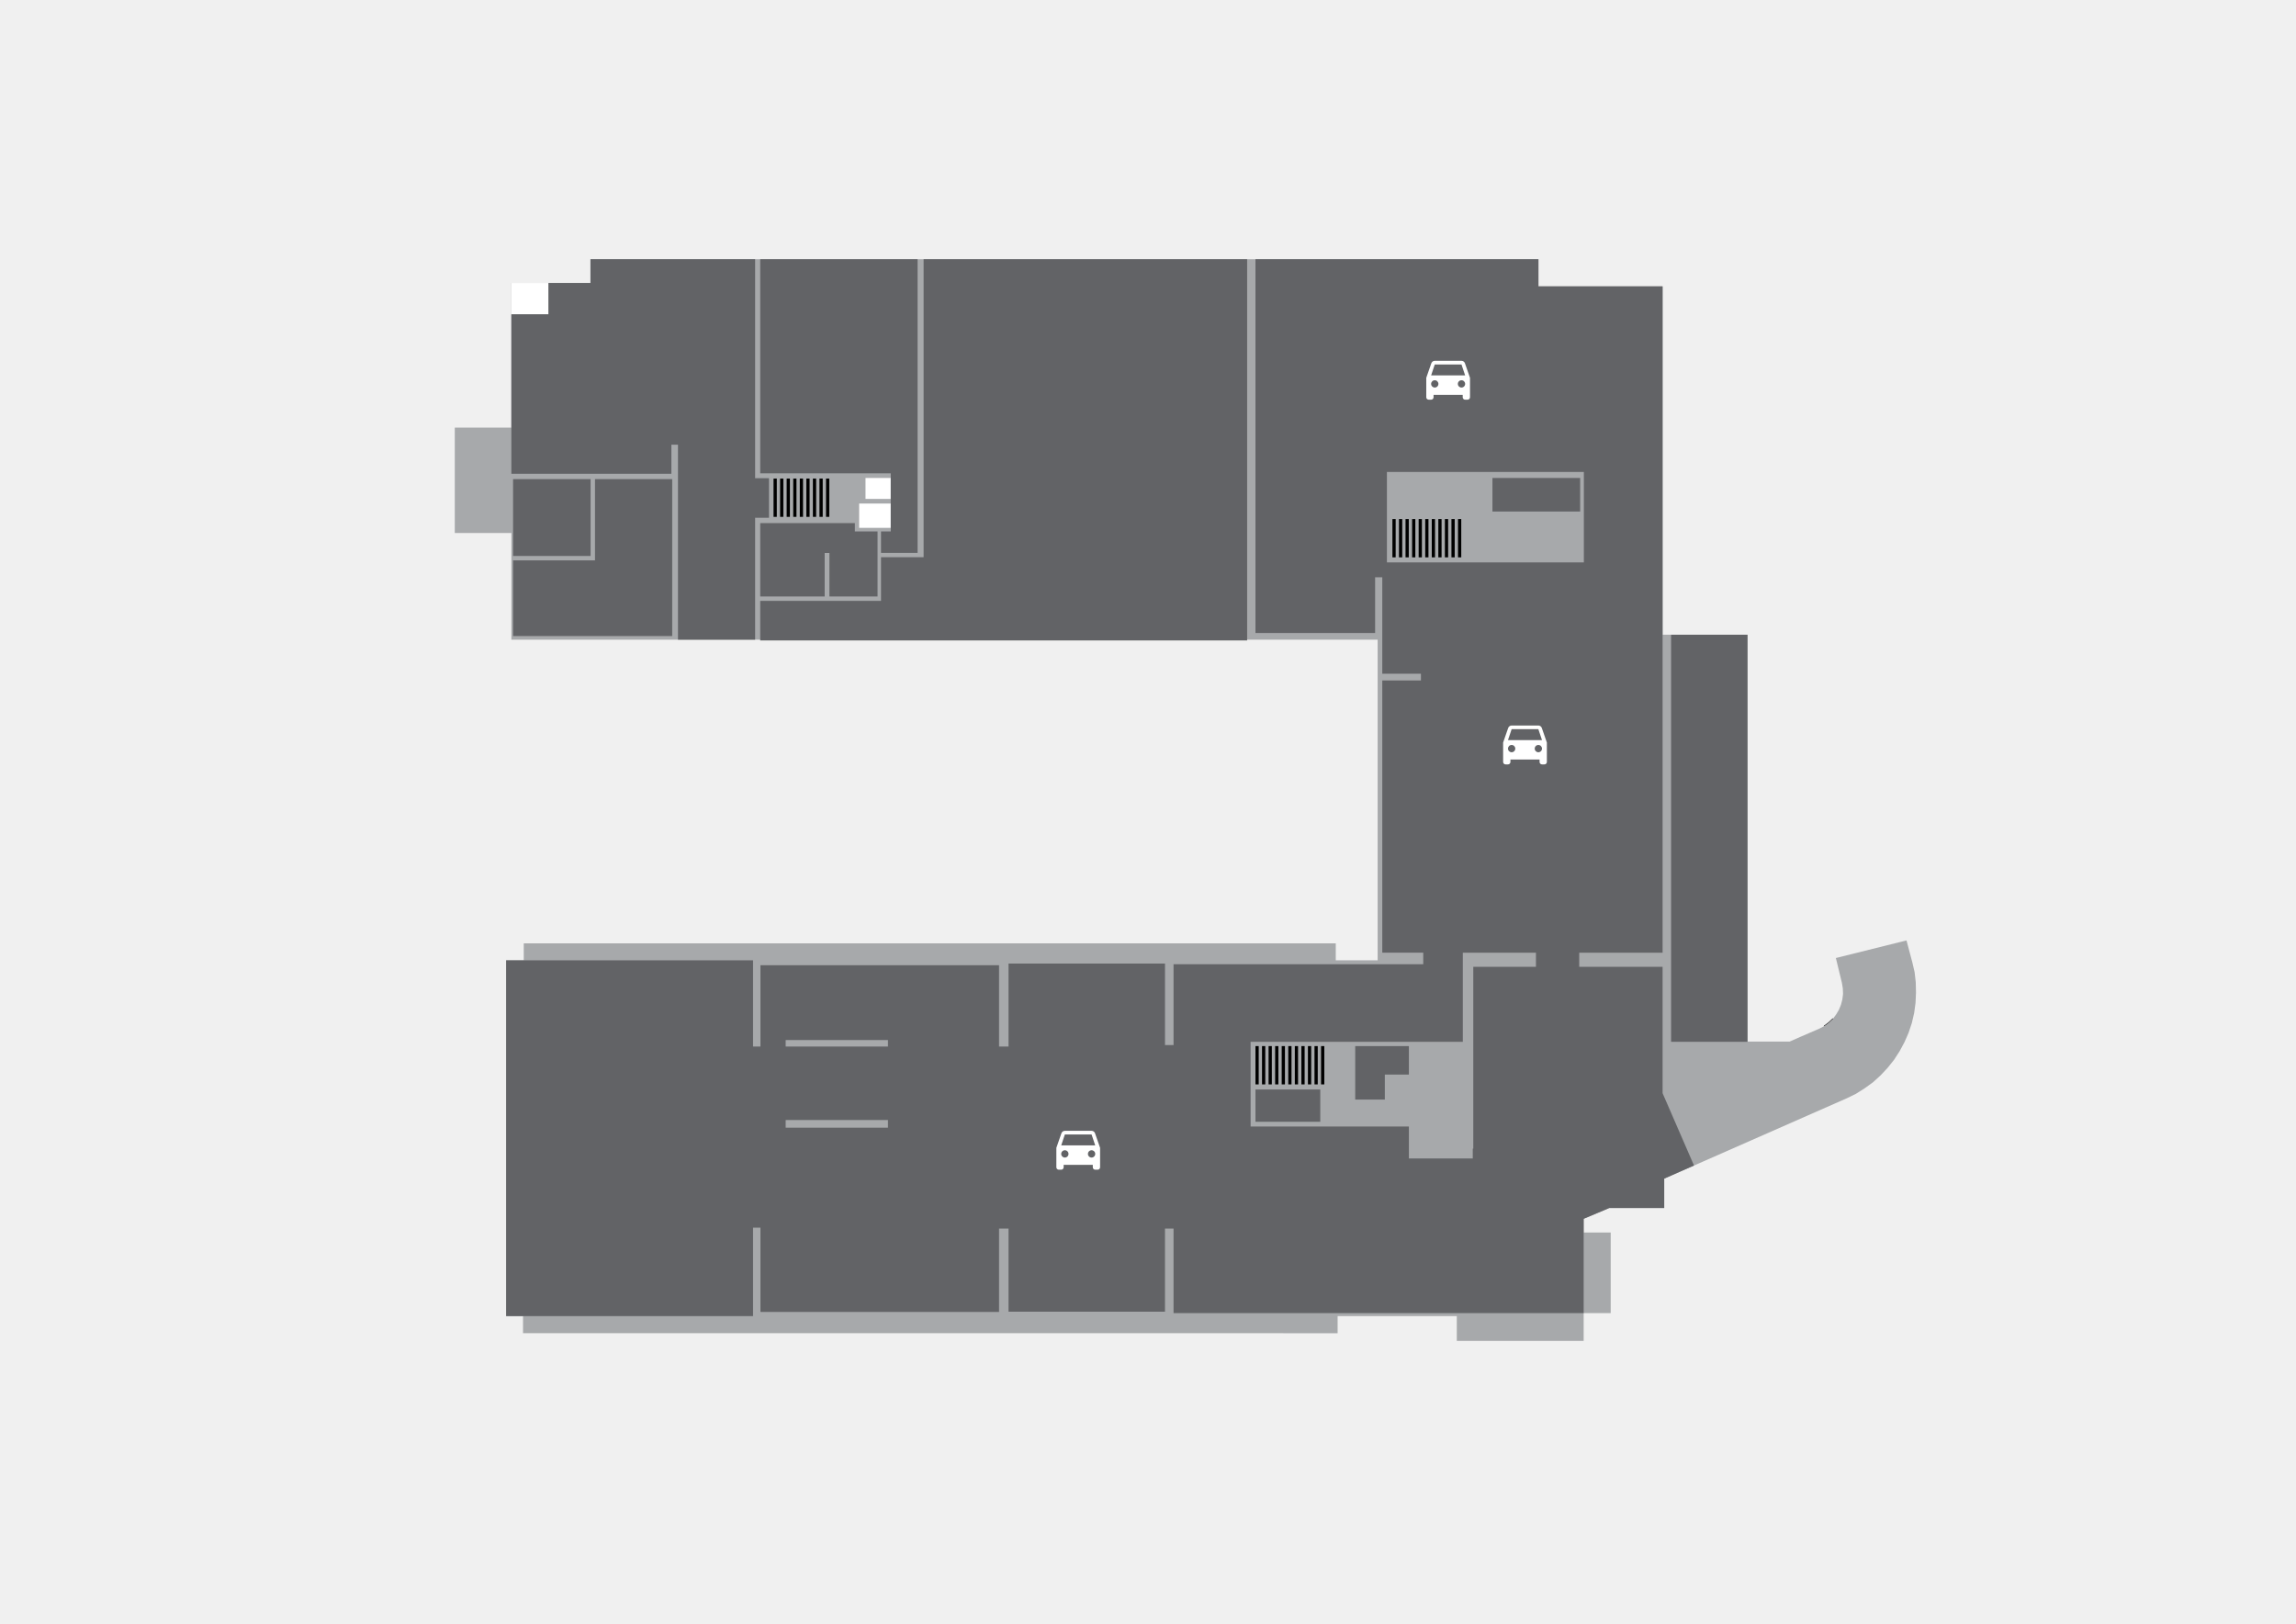
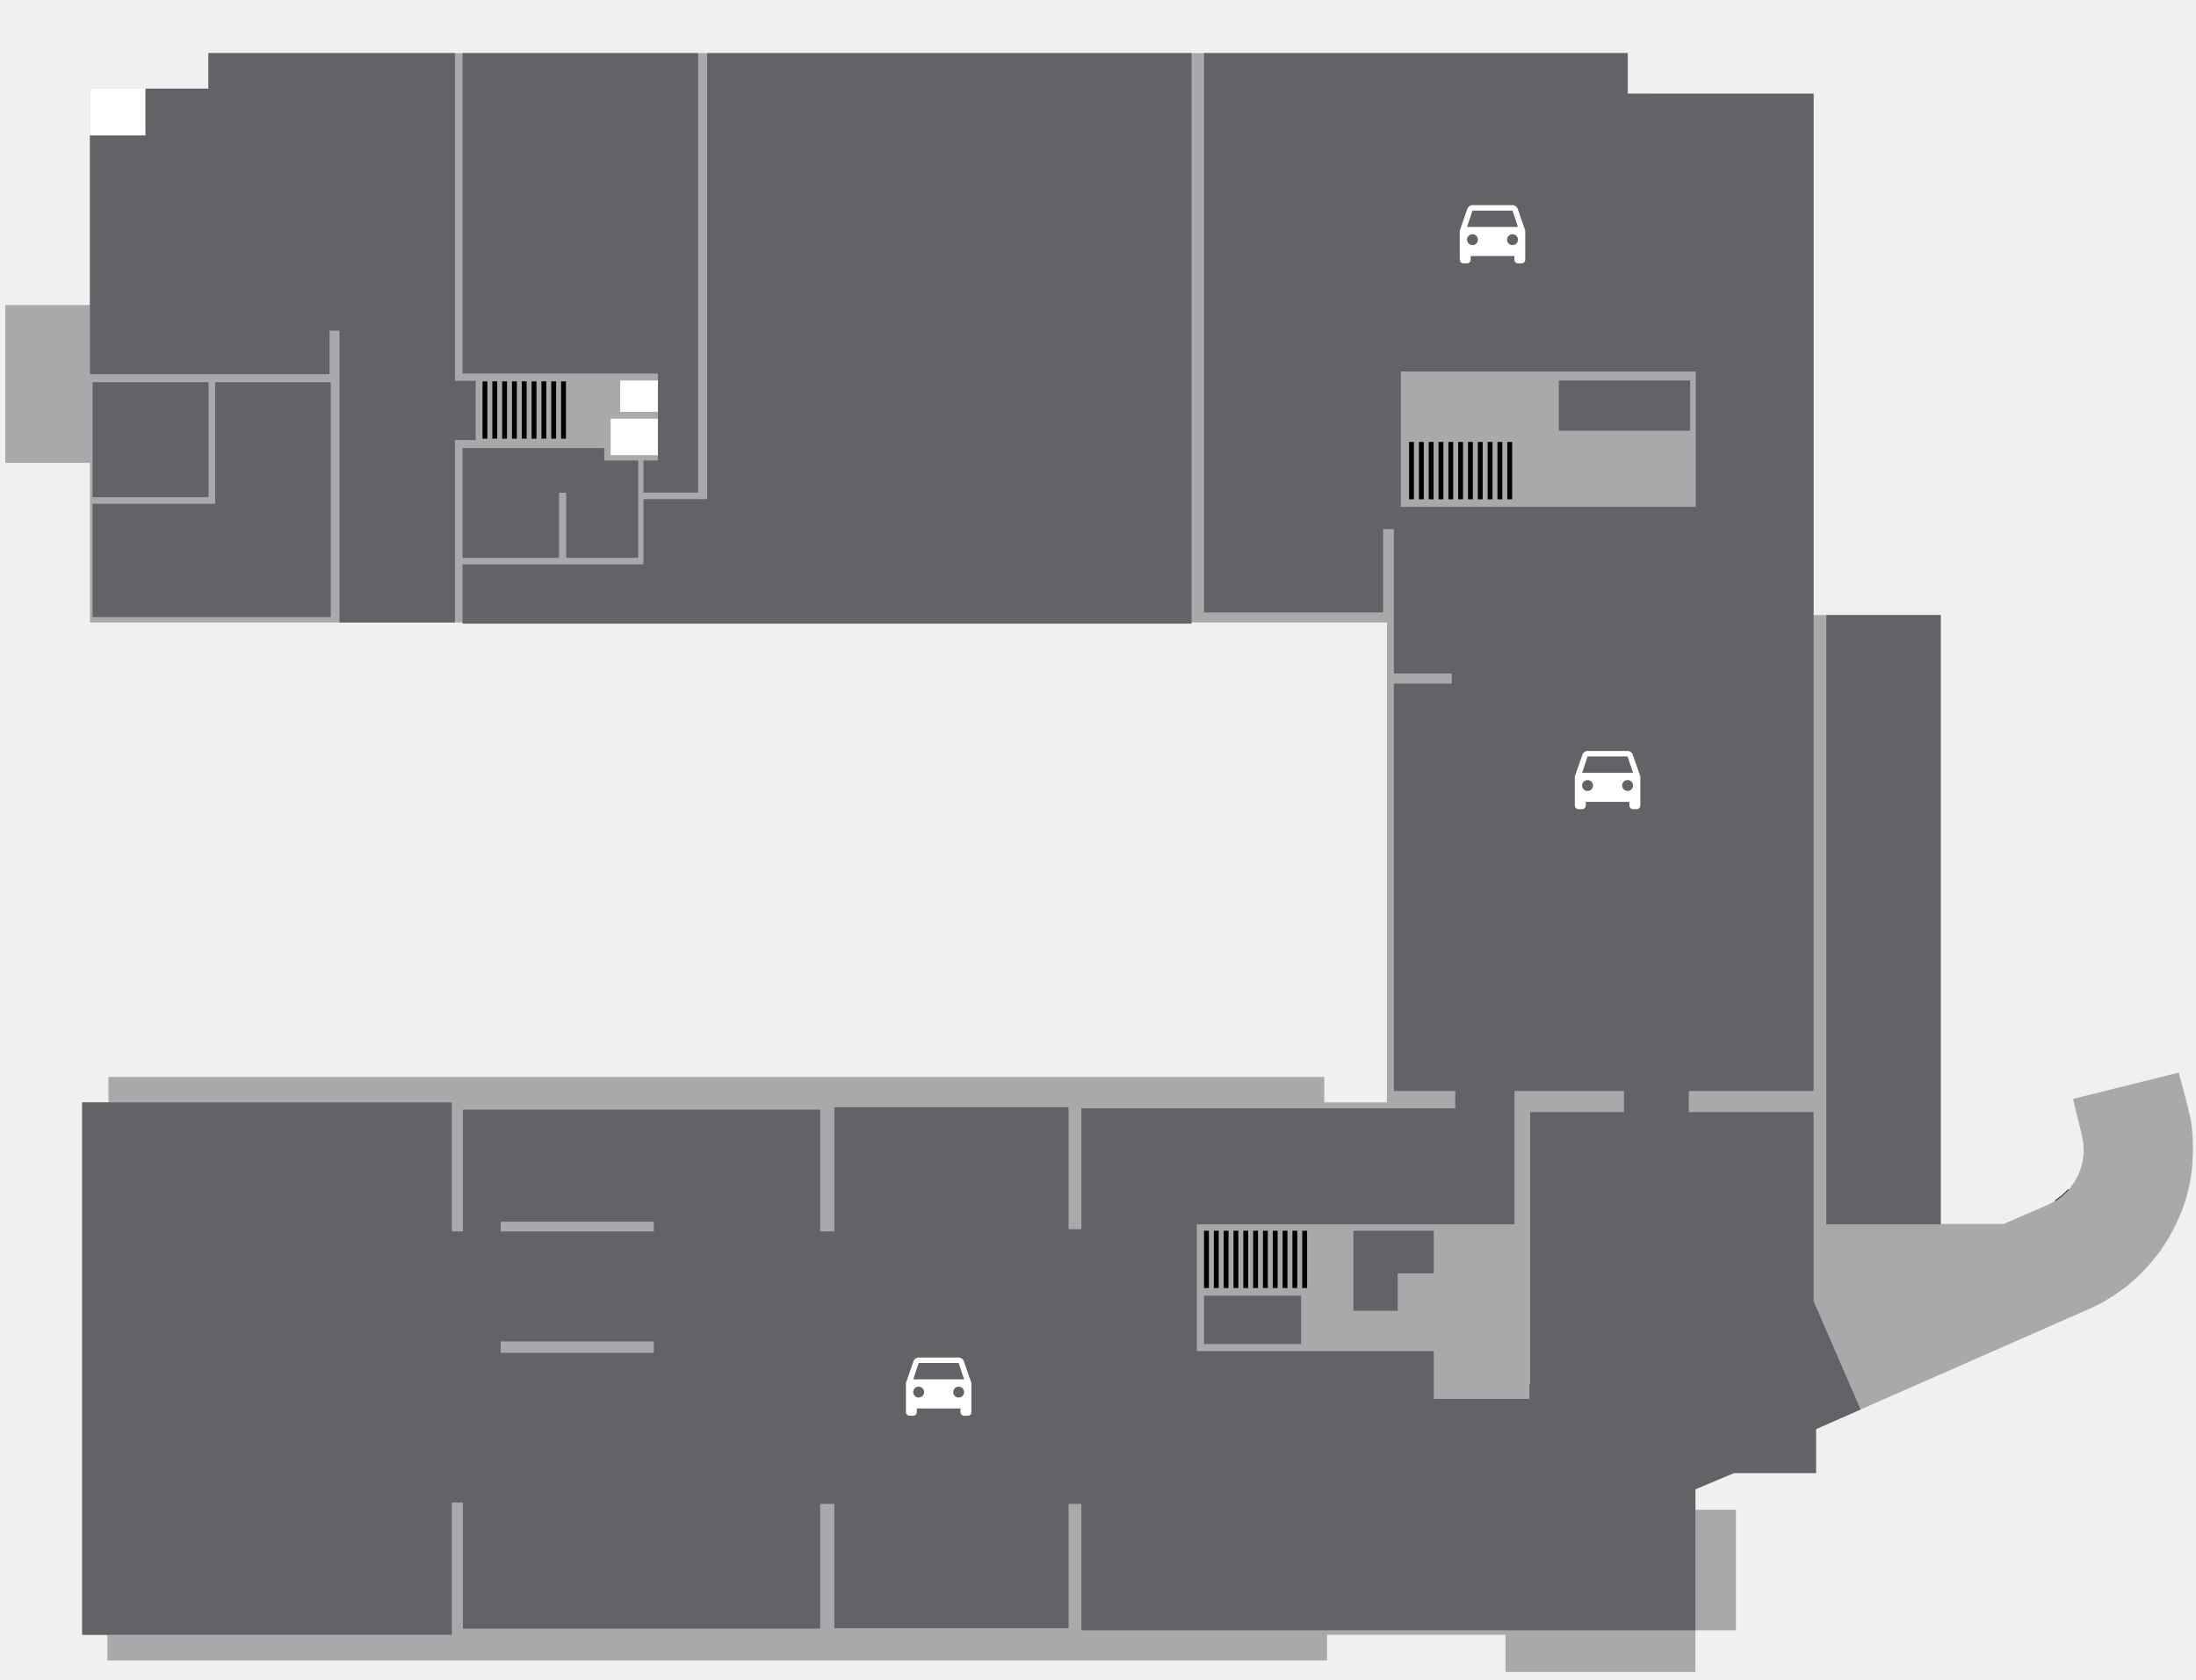
- <svg xmlns="http://www.w3.org/2000/svg" version="1.1" id="Layer_2" x="0px" y="0px" width="1190.551px" height="841.89px" viewBox="0 0 1190.551 841.89" enable-background="new 0 0 1190.551 841.89" xml:space="preserve">
-   <polyline fill="none" stroke="#000000" stroke-width="0.48" stroke-linecap="round" stroke-linejoin="round" stroke-miterlimit="10" points="  945.96,531.96 948.24,530.28 950.4,528.24 " />
-   <polygon fill="#A7A9AB" points="993.384,509.281 992.784,504.001 991.584,498.841 988.584,487.56 951.96,496.68 955.08,509.52   955.56,512.4 955.68,515.28 955.32,518.16 954.6,520.92 953.52,523.56 952.08,525.96 950.4,528.24 948.24,530.28 945.96,531.96   943.439,533.28 933.72,537.48 928.021,539.991 906.14,539.992 906.139,329.068 862.104,329.068 862.104,148.441 797.48,148.44   797.602,134.401 306.175,134.399 306.175,146.699 265.158,146.699 265.158,221.692 235.822,221.692 235.822,276.335   265.158,276.335 265.16,331.626 714.346,331.626 714.346,497.871 692.64,497.871 692.64,489.083 271.58,489.083 271.58,497.871   262.461,497.871 262.461,682.32 271.2,682.32 271.2,691.201 693.6,691.203 693.6,682.32 755.4,682.32 755.4,695.176   821.184,695.176 821.184,680.76 835.2,680.76 835.2,639 821.184,639 821.184,631.891 834.509,626.281 862.944,626.281   862.944,611.059 957.624,569.4 962.304,567.121 966.864,564.24 971.184,561.121 975.144,557.521 978.744,553.681 982.104,549.48   984.984,545.041 987.504,540.361 989.664,535.441 991.344,530.4 992.544,525.24 993.264,519.96 993.504,514.681 " />
-   <rect x="265.158" y="146.699" fill="#FFFFFF" width="19.242" height="16.261" />
-   <polygon fill="#626366" points="398.76,247.92 391.56,247.92 391.561,134.399 306.175,134.399 306.175,146.699 284.4,146.699   284.4,162.96 265.158,162.96 265.158,245.64 348.133,245.64 348.133,230.554 351.555,230.554 351.555,331.626 391.56,331.626   391.56,268.44 398.76,268.44 " />
+ <svg xmlns="http://www.w3.org/2000/svg" width="760.551" height="581.89">
  <g>
-     <rect x="411.317" y="248.101" width="1.68" height="19.859" />
-     <rect x="407.915" y="248.101" width="1.68" height="19.859" />
-     <rect x="404.514" y="248.101" width="1.68" height="19.859" />
-     <rect x="401.112" y="248.101" width="1.68" height="19.859" />
-     <rect x="414.717" y="248.101" width="1.68" height="19.859" />
-     <rect x="418.12" y="248.101" width="1.68" height="19.859" />
-     <rect x="421.52" y="248.101" width="1.68" height="19.859" />
-     <rect x="424.922" y="248.101" width="1.68" height="19.859" />
-     <rect x="428.323" y="248.101" width="1.68" height="19.859" />
+     <rect fill="none" id="canvas_background" height="583.89" width="762.551" y="-1" x="-1" />
  </g>
-   <polygon fill="#626366" points="443.28,275.52 443.28,271.2 394.2,271.2 394.2,309.24 427.62,309.24 427.62,286.68 430.08,286.68   430.08,309.24 455.04,309.24 455.04,275.52 " />
-   <rect x="448.8" y="247.8" fill="#FFFFFF" width="13.08" height="10.86" />
-   <rect x="445.5" y="261.06" fill="#FFFFFF" width="16.38" height="12.6" />
-   <rect x="266.04" y="248.4" fill="#626366" width="40.2" height="39.84" />
-   <polygon fill="#626366" points="308.52,248.4 308.52,290.52 266.04,290.52 266.04,329.76 348.556,329.76 348.556,248.4 " />
-   <polygon fill="#626366" points="394.2,134.399 394.2,245.4 461.88,245.4 461.88,275.52 456.84,275.52 456.84,286.637 475.8,286.637   475.8,134.399 " />
-   <polygon fill="#626366" points="478.92,134.399 478.92,288.884 456.84,288.884 456.84,311.52 394.2,311.52 394.2,332.04   646.68,332.04 646.68,134.399 " />
-   <rect x="773.88" y="247.8" fill="#626366" width="45.48" height="17.4" />
  <g>
-     <rect x="732.219" y="269.101" width="1.68" height="19.859" />
-     <rect x="728.816" y="269.101" width="1.68" height="19.859" />
-     <rect x="725.416" y="269.101" width="1.68" height="19.859" />
-     <rect x="722.014" y="269.101" width="1.68" height="19.859" />
-     <rect x="735.619" y="269.101" width="1.68" height="19.859" />
-     <rect x="739.021" y="269.101" width="1.68" height="19.859" />
-     <rect x="742.422" y="269.101" width="1.68" height="19.859" />
-     <rect x="745.824" y="269.101" width="1.68" height="19.859" />
-     <rect x="749.225" y="269.101" width="1.68" height="19.859" />
-     <rect x="752.627" y="269.101" width="1.68" height="19.859" />
-     <rect x="756.027" y="269.101" width="1.68" height="19.859" />
+     <polyline id="svg_1" points="711.96,415.96 714.24,414.28 716.4,412.24 " stroke-miterlimit="10" stroke-linejoin="round" stroke-linecap="round" stroke-width="0.48" stroke="#000000" fill="none" />
+     <polygon id="svg_2" points="759.384,393.281 758.784,388.001 757.584,382.841 754.584,371.56 717.96,380.68 721.08,393.52 721.56,396.4 721.68,399.28 721.32,402.16 720.6,404.92 719.52,407.56 718.08,409.96 716.4,412.24 714.24,414.28 711.96,415.96 709.439,417.28 699.72,421.48 694.021,423.991 672.14,423.992 672.139,213.068 628.104,213.068 628.104,32.441 563.48,32.44 563.602,18.401 72.175,18.399 72.175,30.699 31.158,30.699 31.158,105.692 1.822,105.692 1.822,160.335 31.158,160.335 31.16,215.626 480.346,215.626 480.346,381.871 458.64,381.871 458.64,373.083 37.58,373.083 37.58,381.871 28.461,381.871 28.461,566.32 37.2,566.32 37.2,575.201 459.6,575.203 459.6,566.32 521.4,566.32 521.4,579.176 587.184,579.176 587.184,564.76 601.2,564.76 601.2,523 587.184,523 587.184,515.891 600.509,510.281 628.944,510.281 628.944,495.059 723.624,453.4 728.304,451.121 732.864,448.24 737.184,445.121 741.144,441.521 744.744,437.681 748.104,433.48 750.984,429.041 753.504,424.361 755.664,419.441 757.344,414.4 758.544,409.24 759.264,403.96 759.504,398.681 " fill="#A7A9AB" />
+     <rect id="svg_3" height="16.261" width="19.242" fill="#FFFFFF" y="30.699" x="31.158" />
+     <polygon id="svg_4" points="164.76,131.92 157.56,131.92 157.561,18.399 72.175,18.399 72.175,30.699 50.4,30.699 50.4,46.96 31.158,46.96 31.158,129.64 114.133,129.64 114.133,114.554 117.555,114.554 117.555,215.626 157.56,215.626 157.56,152.44 164.76,152.44 " fill="#626366" />
+     <g id="svg_5">
+       <rect id="svg_6" height="19.859" width="1.68" y="132.101" x="177.317" />
+       <rect id="svg_7" height="19.859" width="1.68" y="132.101" x="173.915" />
+       <rect id="svg_8" height="19.859" width="1.68" y="132.101" x="170.514" />
+       <rect id="svg_9" height="19.859" width="1.68" y="132.101" x="167.112" />
+       <rect id="svg_10" height="19.859" width="1.68" y="132.101" x="180.717" />
+       <rect id="svg_11" height="19.859" width="1.68" y="132.101" x="184.12" />
+       <rect id="svg_12" height="19.859" width="1.68" y="132.101" x="187.52" />
+       <rect id="svg_13" height="19.859" width="1.68" y="132.101" x="190.922" />
+       <rect id="svg_14" height="19.859" width="1.68" y="132.101" x="194.323" />
+     </g>
+     <polygon id="svg_15" points="209.28,159.52 209.28,155.2 160.2,155.2 160.2,193.24 193.62,193.24 193.62,170.68 196.08,170.68 196.08,193.24 221.04,193.24 221.04,159.52 " fill="#626366" />
+     <rect id="svg_16" height="10.86" width="13.08" fill="#FFFFFF" y="131.8" x="214.8" />
+     <rect id="svg_17" height="12.6" width="16.38" fill="#FFFFFF" y="145.06" x="211.5" />
+     <rect id="svg_18" height="39.84" width="40.2" fill="#626366" y="132.4" x="32.04" />
+     <polygon id="svg_19" points="74.52,132.4 74.52,174.52 32.04,174.52 32.04,213.76 114.556,213.76 114.556,132.4 " fill="#626366" />
+     <polygon id="svg_20" points="160.2,18.399 160.2,129.4 227.88,129.4 227.88,159.52 222.84,159.52 222.84,170.637 241.8,170.637 241.8,18.399 " fill="#626366" />
+     <polygon id="svg_21" points="244.92,18.399 244.92,172.884 222.84,172.884 222.84,195.52 160.2,195.52 160.2,216.04 412.68,216.04 412.68,18.399 " fill="#626366" />
+     <rect id="svg_22" height="17.4" width="45.48" fill="#626366" y="131.8" x="539.88" />
+     <g id="svg_23">
+       <rect id="svg_24" height="19.859" width="1.68" y="153.101" x="498.219" />
+       <rect id="svg_25" height="19.859" width="1.68" y="153.101" x="494.816" />
+       <rect id="svg_26" height="19.859" width="1.68" y="153.101" x="491.416" />
+       <rect id="svg_27" height="19.859" width="1.68" y="153.101" x="488.014" />
+       <rect id="svg_28" height="19.859" width="1.68" y="153.101" x="501.619" />
+       <rect id="svg_29" height="19.859" width="1.68" y="153.101" x="505.021" />
+       <rect id="svg_30" height="19.859" width="1.68" y="153.101" x="508.422" />
+       <rect id="svg_31" height="19.859" width="1.68" y="153.101" x="511.824" />
+       <rect id="svg_32" height="19.859" width="1.68" y="153.101" x="515.225" />
+       <rect id="svg_33" height="19.859" width="1.68" y="153.101" x="518.627" />
+       <rect id="svg_34" height="19.859" width="1.68" y="153.101" x="522.027" />
+     </g>
+     <rect id="svg_35" height="211.052" width="39.619" fill="#626366" y="213.068" x="632.52" />
+     <rect id="svg_36" height="16.739" width="33.6" fill="#626366" y="448.84" x="417" />
+     <polygon id="svg_37" points="496.56,441.113 496.56,426.345 468.72,426.345 468.72,454.065 484.08,454.065 484.08,441.113 " fill="#626366" />
+     <g id="svg_38">
+       <rect id="svg_39" height="19.859" width="1.68" y="426.344" x="427.205" />
+       <rect id="svg_40" height="19.859" width="1.68" y="426.344" x="423.803" />
+       <rect id="svg_41" height="19.859" width="1.68" y="426.344" x="420.402" />
+       <rect id="svg_42" height="19.859" width="1.68" y="426.344" x="417" />
+       <rect id="svg_43" height="19.859" width="1.68" y="426.344" x="430.605" />
+       <rect id="svg_44" height="19.859" width="1.68" y="426.344" x="434.008" />
+       <rect id="svg_45" height="19.859" width="1.68" y="426.344" x="437.408" />
+       <rect id="svg_46" height="19.859" width="1.68" y="426.344" x="440.811" />
+       <rect id="svg_47" height="19.859" width="1.68" y="426.344" x="444.211" />
+       <rect id="svg_48" height="19.859" width="1.68" y="426.344" x="447.613" />
+       <rect id="svg_49" height="19.859" width="1.68" y="426.344" x="451.014" />
+     </g>
+     <path id="svg_50" d="m628.104,450.76l0,-65.52l-43.224,0l0,-7.32l43.224,0l0,-345.479l-64.344,0l0,-14.042l-146.76,0l0,193.771l62.04,0l0,-28.89l3.72,0l0,50.01l20.04,0l0,3.51l-20.04,0l0,141.119l21.24,0l0,6.001l-129.48,0l0,41.88l-4.439,0l0,-42.24l-81.12,0l0,43.02l-4.92,0l0,-42.18l-123.721,0l0,42.18l-3.84,0l0,-44.709l-128.019,0l0,184.449l128.019,0l0,-45.84l3.84,0l0,43.68l123.72,0l0,-43.2l4.92,0l0,43.08l81.12,0l0,-43.08l4.439,0l0,43.8l212.664,0l0,-48.869l13.325,-5.61l28.436,0l0,-15.222l15.455,-6.8l-16.295,-37.499zm-401.664,17.88l-53.04,0l0,-3.961l53.04,0l0,3.961zm0,-42.06l-53.04,0l0,-3.359l53.04,0l0,3.359zm258.72,-251.01l0,-46.89l102.12,0l0,46.89l-102.12,0zm77.279,209.67l-32.496,0l0,94.26l-0.264,0l0,5.101l-33.12,0l0,-16.56l-82.079,0l0,-43.92l110.04,0l0,-40.2l0,-6.001l37.92,0l0,7.32l-0.001,0z" fill="#626366" />
+     <path id="svg_51" d="m525.621,72.332c-0.251,-0.743 -0.957,-1.272 -1.788,-1.272l-13.859,0c-0.831,0 -1.523,0.529 -1.788,1.272l-2.621,7.547l0,10.079c0,0.693 0.567,1.26 1.261,1.26l1.26,0c0.691,0 1.26,-0.567 1.26,-1.26l0,-1.26l15.117,0l0,1.26c0,0.693 0.568,1.26 1.26,1.26l1.261,0c0.692,0 1.26,-0.567 1.26,-1.26l0,-10.079l-2.623,-7.547zm-15.647,12.587c-1.045,0 -1.889,-0.844 -1.889,-1.89s0.844,-1.89 1.889,-1.89c1.046,0 1.89,0.844 1.89,1.89s-0.844,1.89 -1.89,1.89zm13.859,0c-1.046,0 -1.89,-0.844 -1.89,-1.89s0.844,-1.89 1.89,-1.89c1.045,0 1.889,0.844 1.889,1.89s-0.844,1.89 -1.889,1.89zm-15.748,-6.3l1.889,-5.669l13.859,0l1.889,5.669l-17.637,0z" fill="#FFFFFF" />
+     <path id="svg_52" d="m565.479,261.415c-0.251,-0.743 -0.957,-1.272 -1.788,-1.272l-13.859,0c-0.831,0 -1.523,0.529 -1.788,1.272l-2.621,7.547l0,10.079c0,0.693 0.567,1.26 1.261,1.26l1.26,0c0.691,0 1.26,-0.567 1.26,-1.26l0,-1.26l15.117,0l0,1.26c0,0.693 0.568,1.26 1.26,1.26l1.261,0c0.692,0 1.26,-0.567 1.26,-1.26l0,-10.079l-2.623,-7.547zm-15.648,12.587c-1.045,0 -1.889,-0.844 -1.889,-1.89s0.844,-1.89 1.889,-1.89c1.046,0 1.89,0.844 1.89,1.89s-0.844,1.89 -1.89,1.89zm13.859,0c-1.046,0 -1.89,-0.844 -1.89,-1.89s0.844,-1.89 1.89,-1.89c1.045,0 1.889,0.844 1.889,1.89s-0.844,1.89 -1.889,1.89zm-15.748,-6.3l1.889,-5.669l13.859,0l1.889,5.669l-17.637,0z" fill="#FFFFFF" />
+     <path id="svg_53" d="m333.81,471.542c-0.251,-0.743 -0.957,-1.271 -1.788,-1.271l-13.859,0c-0.831,0 -1.523,0.528 -1.788,1.271l-2.621,7.547l0,10.08c0,0.692 0.567,1.26 1.261,1.26l1.26,0c0.691,0 1.26,-0.567 1.26,-1.26l0,-1.261l15.117,0l0,1.261c0,0.692 0.568,1.26 1.26,1.26l1.261,0c0.692,0 1.26,-0.567 1.26,-1.26l0,-10.08l-2.623,-7.547zm-15.648,12.586c-1.045,0 -1.889,-0.844 -1.889,-1.89s0.844,-1.891 1.889,-1.891c1.046,0 1.89,0.845 1.89,1.891s-0.844,1.89 -1.89,1.89zm13.859,0c-1.046,0 -1.89,-0.844 -1.89,-1.89s0.844,-1.891 1.89,-1.891c1.045,0 1.889,0.845 1.889,1.891s-0.844,1.89 -1.889,1.89zm-15.748,-6.299l1.889,-5.67l13.859,0l1.889,5.67l-17.637,0z" fill="#FFFFFF" />
  </g>
-   <rect x="866.52" y="329.068" fill="#626366" width="39.619" height="211.052" />
-   <rect x="651" y="564.84" fill="#626366" width="33.6" height="16.739" />
-   <polygon fill="#626366" points="730.56,557.113 730.56,542.345 702.72,542.345 702.72,570.065 718.08,570.065 718.08,557.113 " />
-   <g>
-     <rect x="661.205" y="542.344" width="1.68" height="19.859" />
-     <rect x="657.803" y="542.344" width="1.68" height="19.859" />
-     <rect x="654.402" y="542.344" width="1.68" height="19.859" />
-     <rect x="651" y="542.344" width="1.68" height="19.859" />
-     <rect x="664.605" y="542.344" width="1.68" height="19.859" />
-     <rect x="668.008" y="542.344" width="1.68" height="19.859" />
-     <rect x="671.408" y="542.344" width="1.68" height="19.859" />
-     <rect x="674.811" y="542.344" width="1.68" height="19.859" />
-     <rect x="678.211" y="542.344" width="1.68" height="19.859" />
-     <rect x="681.613" y="542.344" width="1.68" height="19.859" />
-     <rect x="685.014" y="542.344" width="1.68" height="19.859" />
-   </g>
-   <path fill="#626366" d="M862.104,566.76V501.24H818.88v-7.32h43.224V148.441H797.76v-14.042H651V328.17h62.04v-28.89h3.72v50.01  h20.04v3.51h-20.04v141.119H738v6.001H608.52v41.88h-4.439v-42.24h-81.12v43.02h-4.92V500.4H394.32v42.18h-3.84v-44.709H262.461  V682.32H390.48v-45.84h3.84v43.68h123.72V636.96h4.92v43.08h81.12v-43.08h4.439v43.8h212.664v-48.869l13.325-5.61h28.436v-15.222  l15.455-6.8L862.104,566.76z M460.44,584.64H407.4v-3.961h53.04V584.64z M460.44,542.58H407.4v-3.359h53.04V542.58z M719.16,291.57  v-46.89h102.12v46.89H719.16z M796.439,501.24h-32.496v94.26h-0.264v5.101h-33.12v-16.56H648.48v-43.92H758.52v-40.2v-6.001h37.92  V501.24z" />
-   <path fill="#FFFFFF" d="M759.621,188.332c-0.251-0.743-0.957-1.272-1.788-1.272h-13.859c-0.831,0-1.523,0.529-1.788,1.272  l-2.621,7.547v10.079c0,0.693,0.567,1.26,1.261,1.26h1.26c0.691,0,1.26-0.567,1.26-1.26v-1.26h15.117v1.26  c0,0.693,0.568,1.26,1.26,1.26h1.261c0.692,0,1.26-0.567,1.26-1.26v-10.079L759.621,188.332z M743.974,200.919  c-1.045,0-1.889-0.844-1.889-1.89s0.844-1.89,1.889-1.89c1.046,0,1.89,0.844,1.89,1.89S745.02,200.919,743.974,200.919z   M757.833,200.919c-1.046,0-1.89-0.844-1.89-1.89s0.844-1.89,1.89-1.89c1.045,0,1.889,0.844,1.889,1.89  S758.878,200.919,757.833,200.919z M742.085,194.619l1.889-5.669h13.859l1.889,5.669H742.085z" />
-   <path fill="#FFFFFF" d="M799.479,377.415c-0.251-0.743-0.957-1.272-1.788-1.272h-13.859c-0.831,0-1.523,0.529-1.788,1.272  l-2.621,7.547v10.079c0,0.693,0.567,1.26,1.261,1.26h1.26c0.691,0,1.26-0.567,1.26-1.26v-1.26h15.117v1.26  c0,0.693,0.568,1.26,1.26,1.26h1.261c0.692,0,1.26-0.567,1.26-1.26v-10.079L799.479,377.415z M783.831,390.002  c-1.045,0-1.889-0.844-1.889-1.89s0.844-1.89,1.889-1.89c1.046,0,1.89,0.844,1.89,1.89S784.877,390.002,783.831,390.002z   M797.69,390.002c-1.046,0-1.89-0.844-1.89-1.89s0.844-1.89,1.89-1.89c1.045,0,1.889,0.844,1.889,1.89  S798.735,390.002,797.69,390.002z M781.942,383.702l1.889-5.669h13.859l1.889,5.669H781.942z" />
-   <path fill="#FFFFFF" d="M567.81,587.542c-0.251-0.743-0.957-1.271-1.788-1.271h-13.859c-0.831,0-1.523,0.528-1.788,1.271  l-2.621,7.547v10.08c0,0.692,0.567,1.26,1.261,1.26h1.26c0.691,0,1.26-0.567,1.26-1.26v-1.261h15.117v1.261  c0,0.692,0.568,1.26,1.26,1.26h1.261c0.692,0,1.26-0.567,1.26-1.26v-10.08L567.81,587.542z M552.162,600.128  c-1.045,0-1.889-0.844-1.889-1.89s0.844-1.891,1.889-1.891c1.046,0,1.89,0.845,1.89,1.891S553.208,600.128,552.162,600.128z   M566.021,600.128c-1.046,0-1.89-0.844-1.89-1.89s0.844-1.891,1.89-1.891c1.045,0,1.889,0.845,1.889,1.891  S567.066,600.128,566.021,600.128z M550.273,593.829l1.889-5.67h13.859l1.889,5.67H550.273z" />
</svg>
